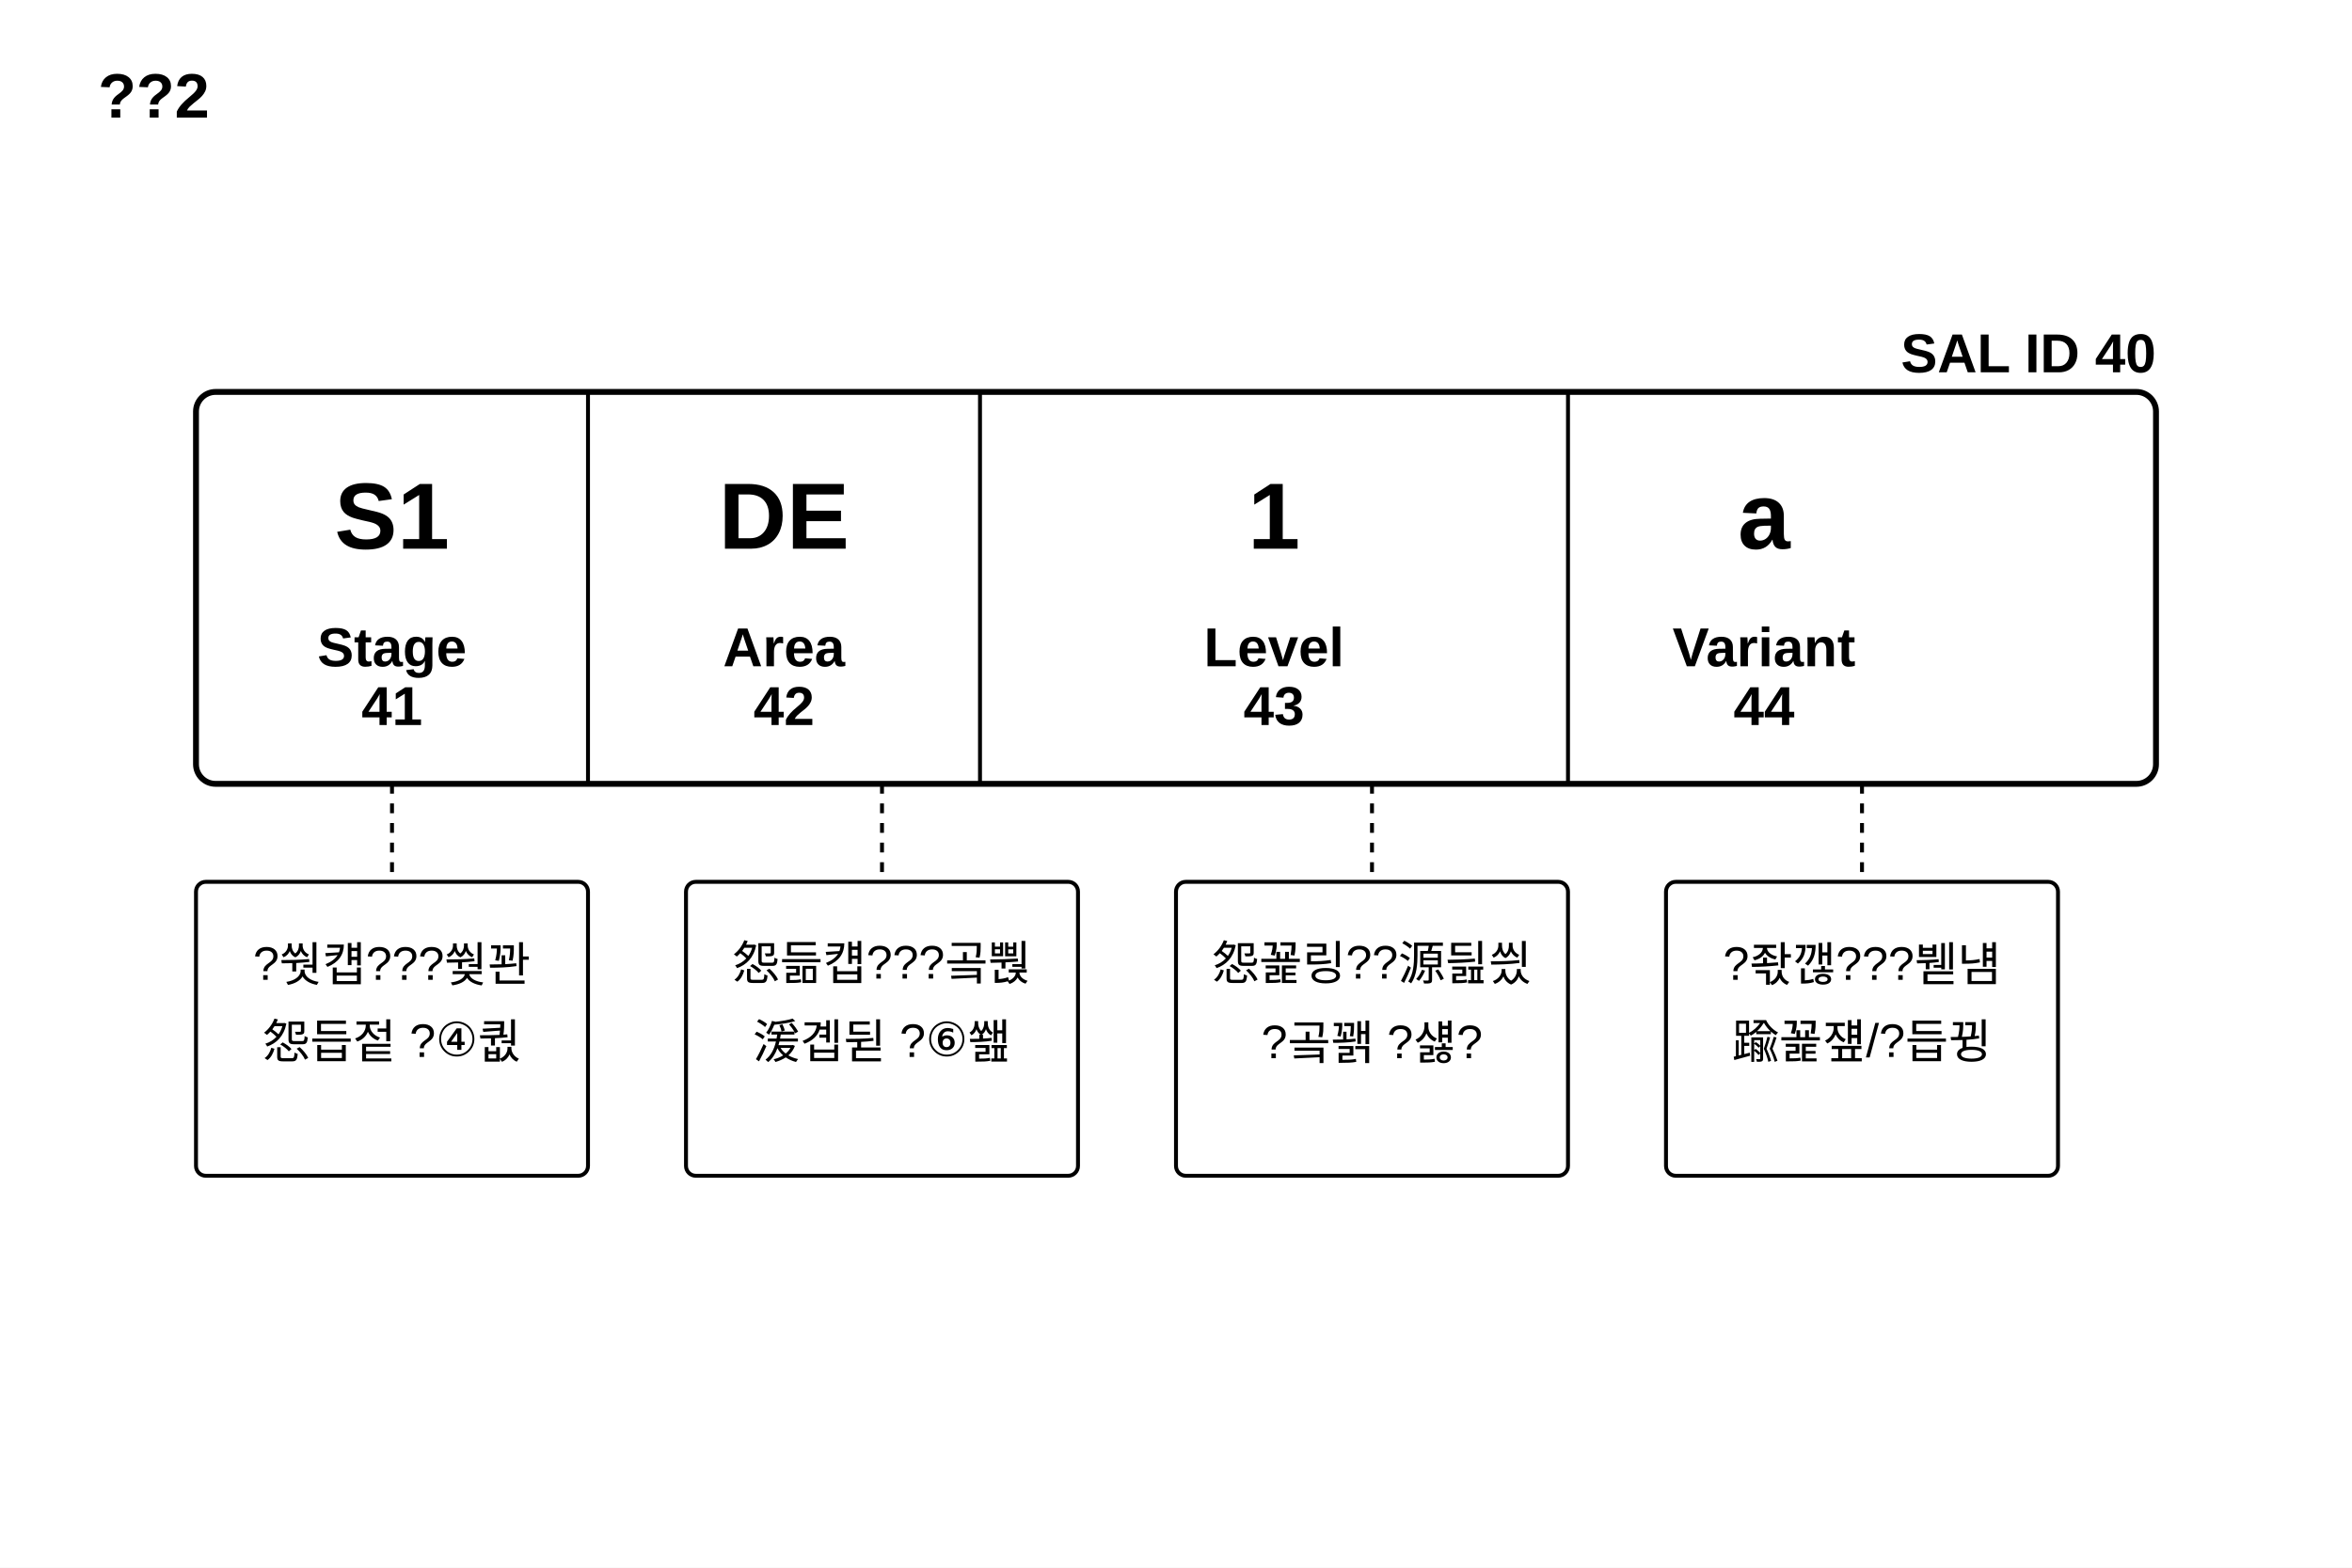
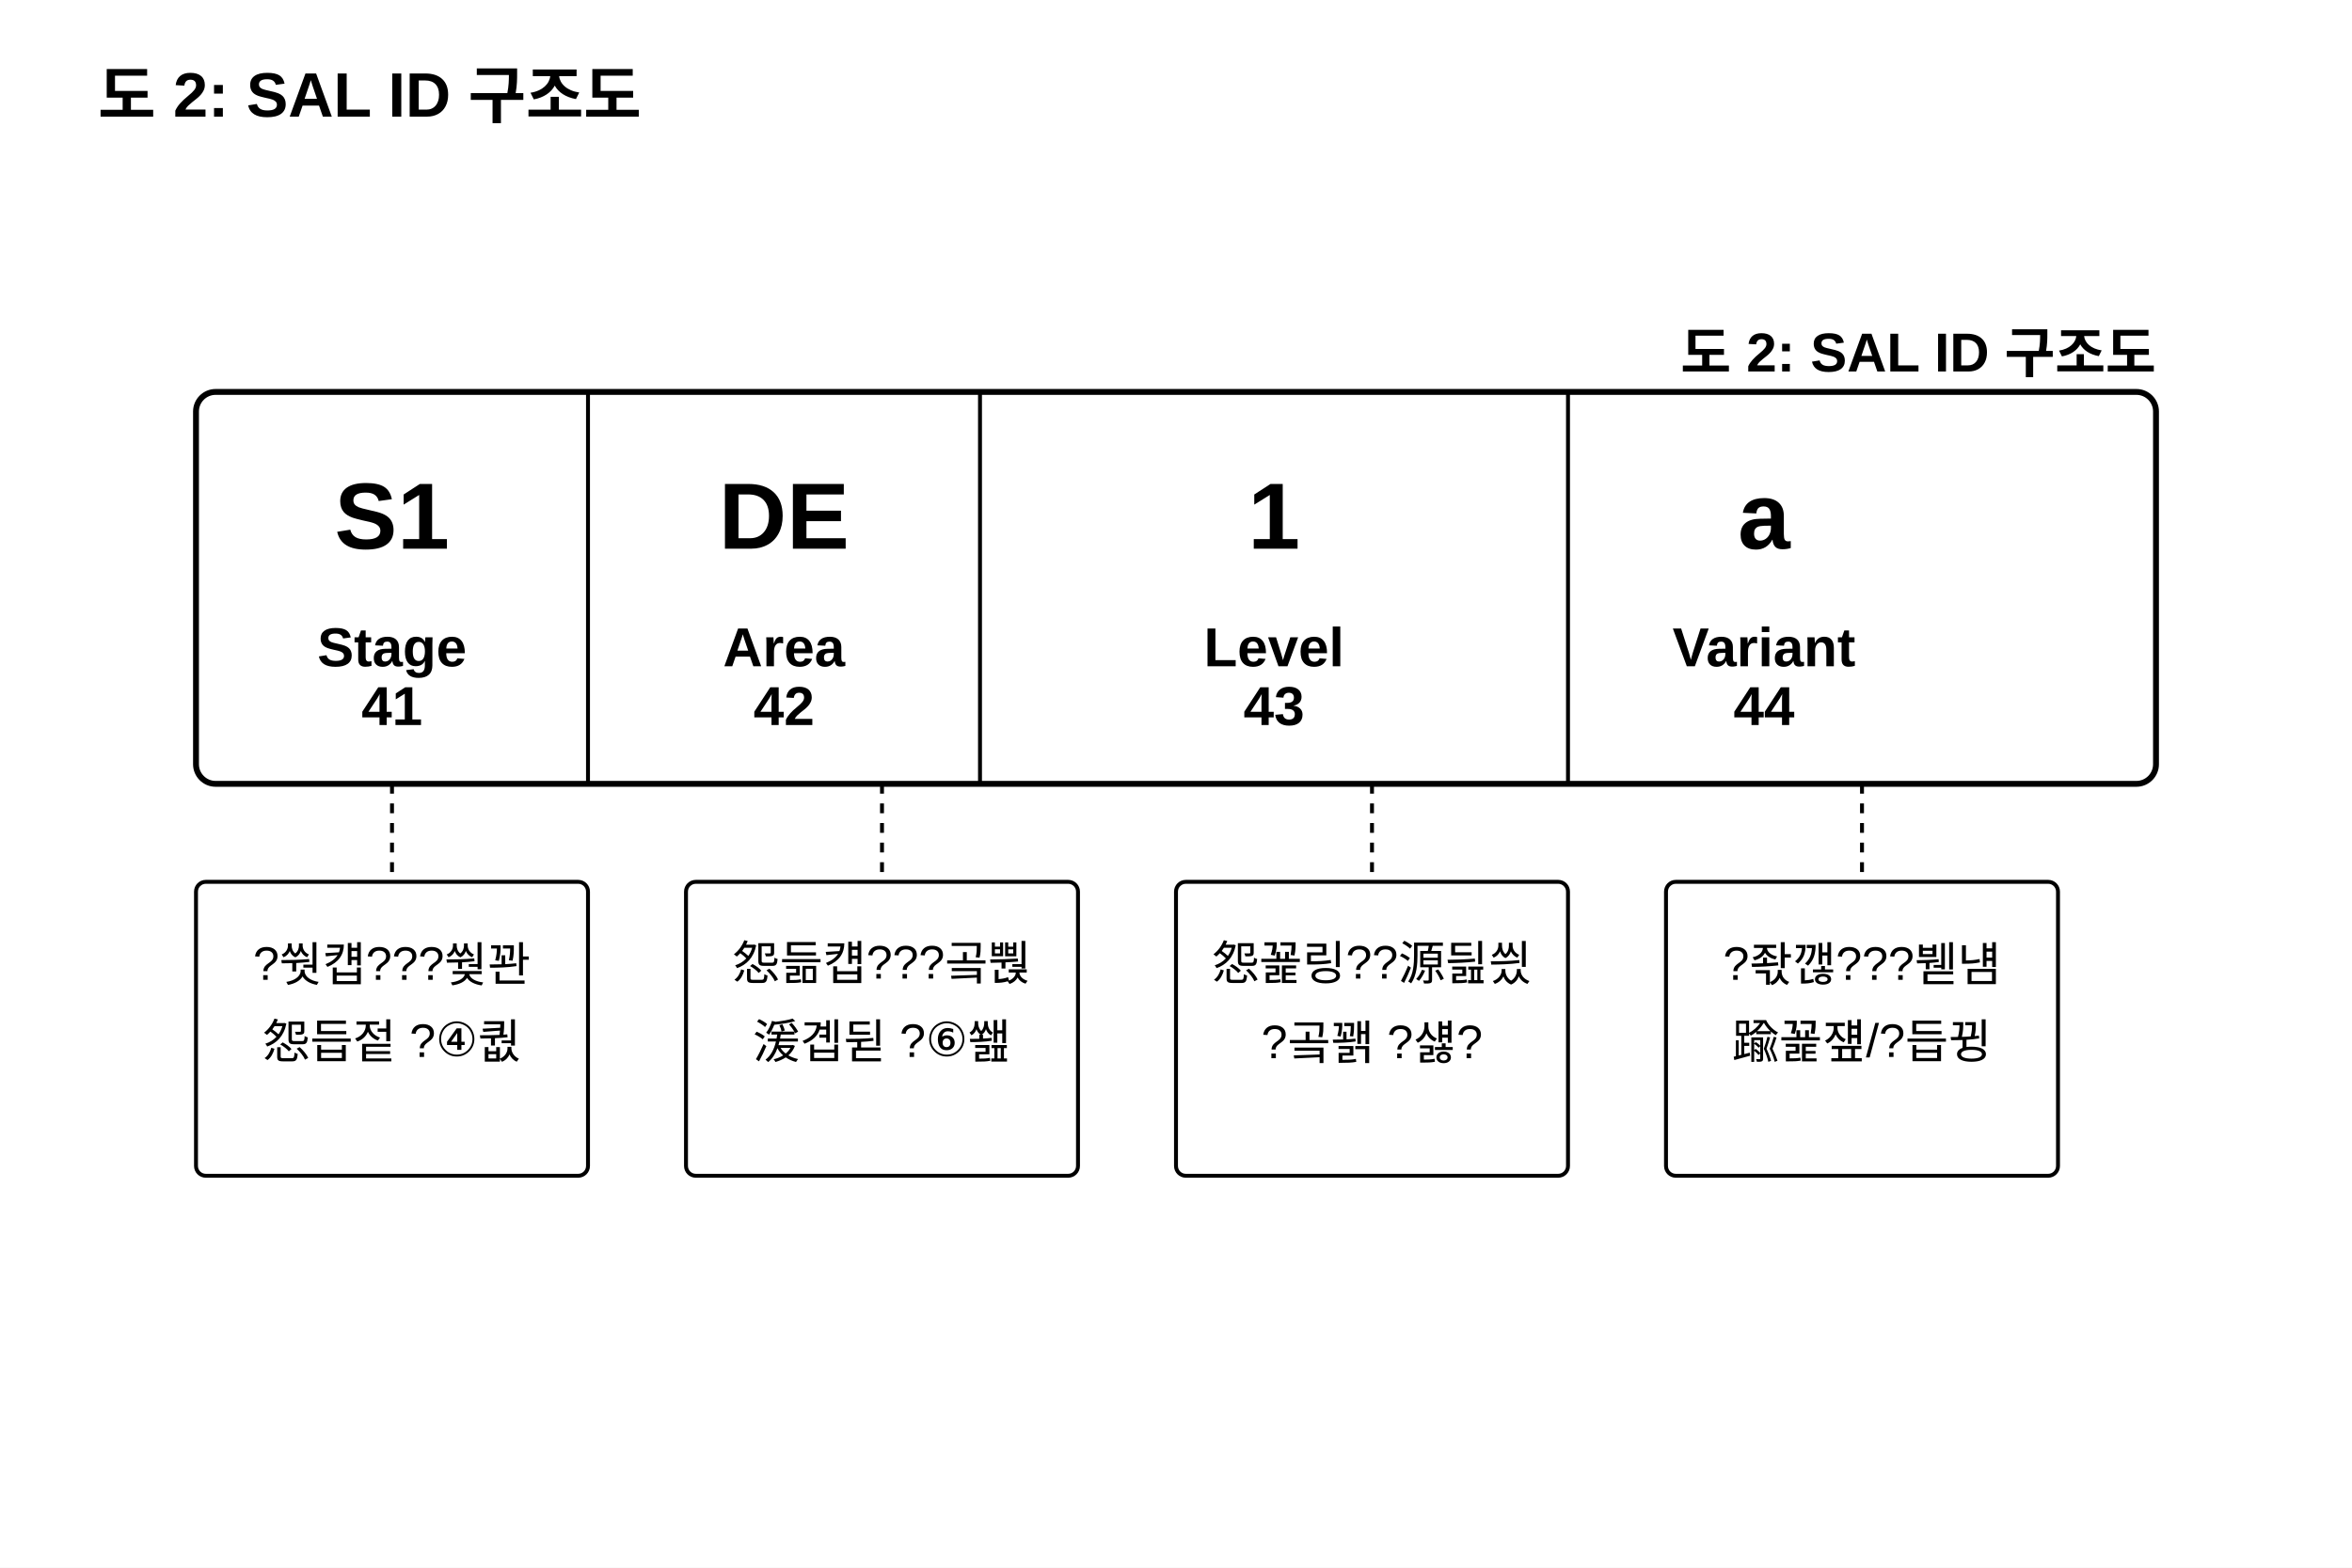
<svg xmlns="http://www.w3.org/2000/svg" width="1200" height="800" viewBox="0 0 1200 800">
  <rect width="100%" height="100%" fill="white" />
  <defs>
    <marker id="arrowhead" markerWidth="10" markerHeight="7" refX="9" refY="3.5" orient="auto">
      <polygon points="0 0, 10 3.5, 0 7" fill="black" />
    </marker>
  </defs>
-   <text x="50" y="60" font-family="Arial, sans-serif" font-size="32" font-weight="bold">??2</text>
+   <text x="50" y="60" font-family="Arial, sans-serif" font-size="32" font-weight="bold">도 2: SAL ID 구조도</text>
  <rect x="100" y="200" width="1000" height="200" fill="white" stroke="black" stroke-width="3" rx="10" />
-   <text x="1100" y="190" text-anchor="end" font-family="Arial, sans-serif" font-size="28" font-weight="bold">SAL ID 40</text>
+   <text x="1100" y="190" text-anchor="end" font-family="Arial, sans-serif" font-size="28" font-weight="bold">도 2: SAL ID 구조도</text>
  <line x1="300" y1="200" x2="300" y2="400" stroke="black" stroke-width="2" />
  <line x1="500" y1="200" x2="500" y2="400" stroke="black" stroke-width="2" />
  <line x1="800" y1="200" x2="800" y2="400" stroke="black" stroke-width="2" />
  <text x="200" y="280" text-anchor="middle" font-family="Arial, sans-serif" font-size="48" font-weight="bold">S1</text>
  <text x="200" y="340" text-anchor="middle" font-family="Arial, sans-serif" font-size="28" font-weight="bold">Stage</text>
  <text x="200" y="370" text-anchor="middle" font-family="Arial, sans-serif" font-size="28" font-weight="bold">41</text>
  <text x="400" y="280" text-anchor="middle" font-family="Arial, sans-serif" font-size="48" font-weight="bold">DE</text>
  <text x="400" y="340" text-anchor="middle" font-family="Arial, sans-serif" font-size="28" font-weight="bold">Area</text>
  <text x="400" y="370" text-anchor="middle" font-family="Arial, sans-serif" font-size="28" font-weight="bold">42</text>
  <text x="650" y="280" text-anchor="middle" font-family="Arial, sans-serif" font-size="48" font-weight="bold">1</text>
  <text x="650" y="340" text-anchor="middle" font-family="Arial, sans-serif" font-size="28" font-weight="bold">Level</text>
  <text x="650" y="370" text-anchor="middle" font-family="Arial, sans-serif" font-size="28" font-weight="bold">43</text>
  <text x="900" y="280" text-anchor="middle" font-family="Arial, sans-serif" font-size="48" font-weight="bold">a</text>
  <text x="900" y="340" text-anchor="middle" font-family="Arial, sans-serif" font-size="28" font-weight="bold">Variant</text>
  <text x="900" y="370" text-anchor="middle" font-family="Arial, sans-serif" font-size="28" font-weight="bold">44</text>
  <rect x="100" y="450" width="200" height="150" fill="white" stroke="black" stroke-width="2" rx="5" />
  <text x="200" y="500" text-anchor="middle" font-family="Arial, sans-serif" font-size="24">?쒓컙???쒖꽌</text>
  <text x="200" y="540" text-anchor="middle" font-family="Arial, sans-serif" font-size="24">怨듭젙 ?④퀎</text>
  <rect x="350" y="450" width="200" height="150" fill="white" stroke="black" stroke-width="2" rx="5" />
  <text x="450" y="500" text-anchor="middle" font-family="Arial, sans-serif" font-size="24">怨듦컙???곸뿭</text>
  <text x="450" y="540" text-anchor="middle" font-family="Arial, sans-serif" font-size="24">湲곕뒫 ?⑥쐞</text>
  <rect x="600" y="450" width="200" height="150" fill="white" stroke="black" stroke-width="2" rx="5" />
  <text x="700" y="500" text-anchor="middle" font-family="Arial, sans-serif" font-size="24">怨꾩링??源딆씠</text>
  <text x="700" y="540" text-anchor="middle" font-family="Arial, sans-serif" font-size="24">?곸꽭 ?섏?</text>
  <rect x="850" y="450" width="200" height="150" fill="white" stroke="black" stroke-width="2" rx="5" />
  <text x="950" y="500" text-anchor="middle" font-family="Arial, sans-serif" font-size="24">?좏깮???붿냼</text>
  <text x="950" y="540" text-anchor="middle" font-family="Arial, sans-serif" font-size="24">踰꾩쟾/?듭뀡</text>
  <line x1="200" y1="400" x2="200" y2="450" stroke="black" stroke-width="2" stroke-dasharray="5,5" />
  <line x1="450" y1="400" x2="450" y2="450" stroke="black" stroke-width="2" stroke-dasharray="5,5" />
  <line x1="700" y1="400" x2="700" y2="450" stroke="black" stroke-width="2" stroke-dasharray="5,5" />
  <line x1="950" y1="400" x2="950" y2="450" stroke="black" stroke-width="2" stroke-dasharray="5,5" />
</svg>
